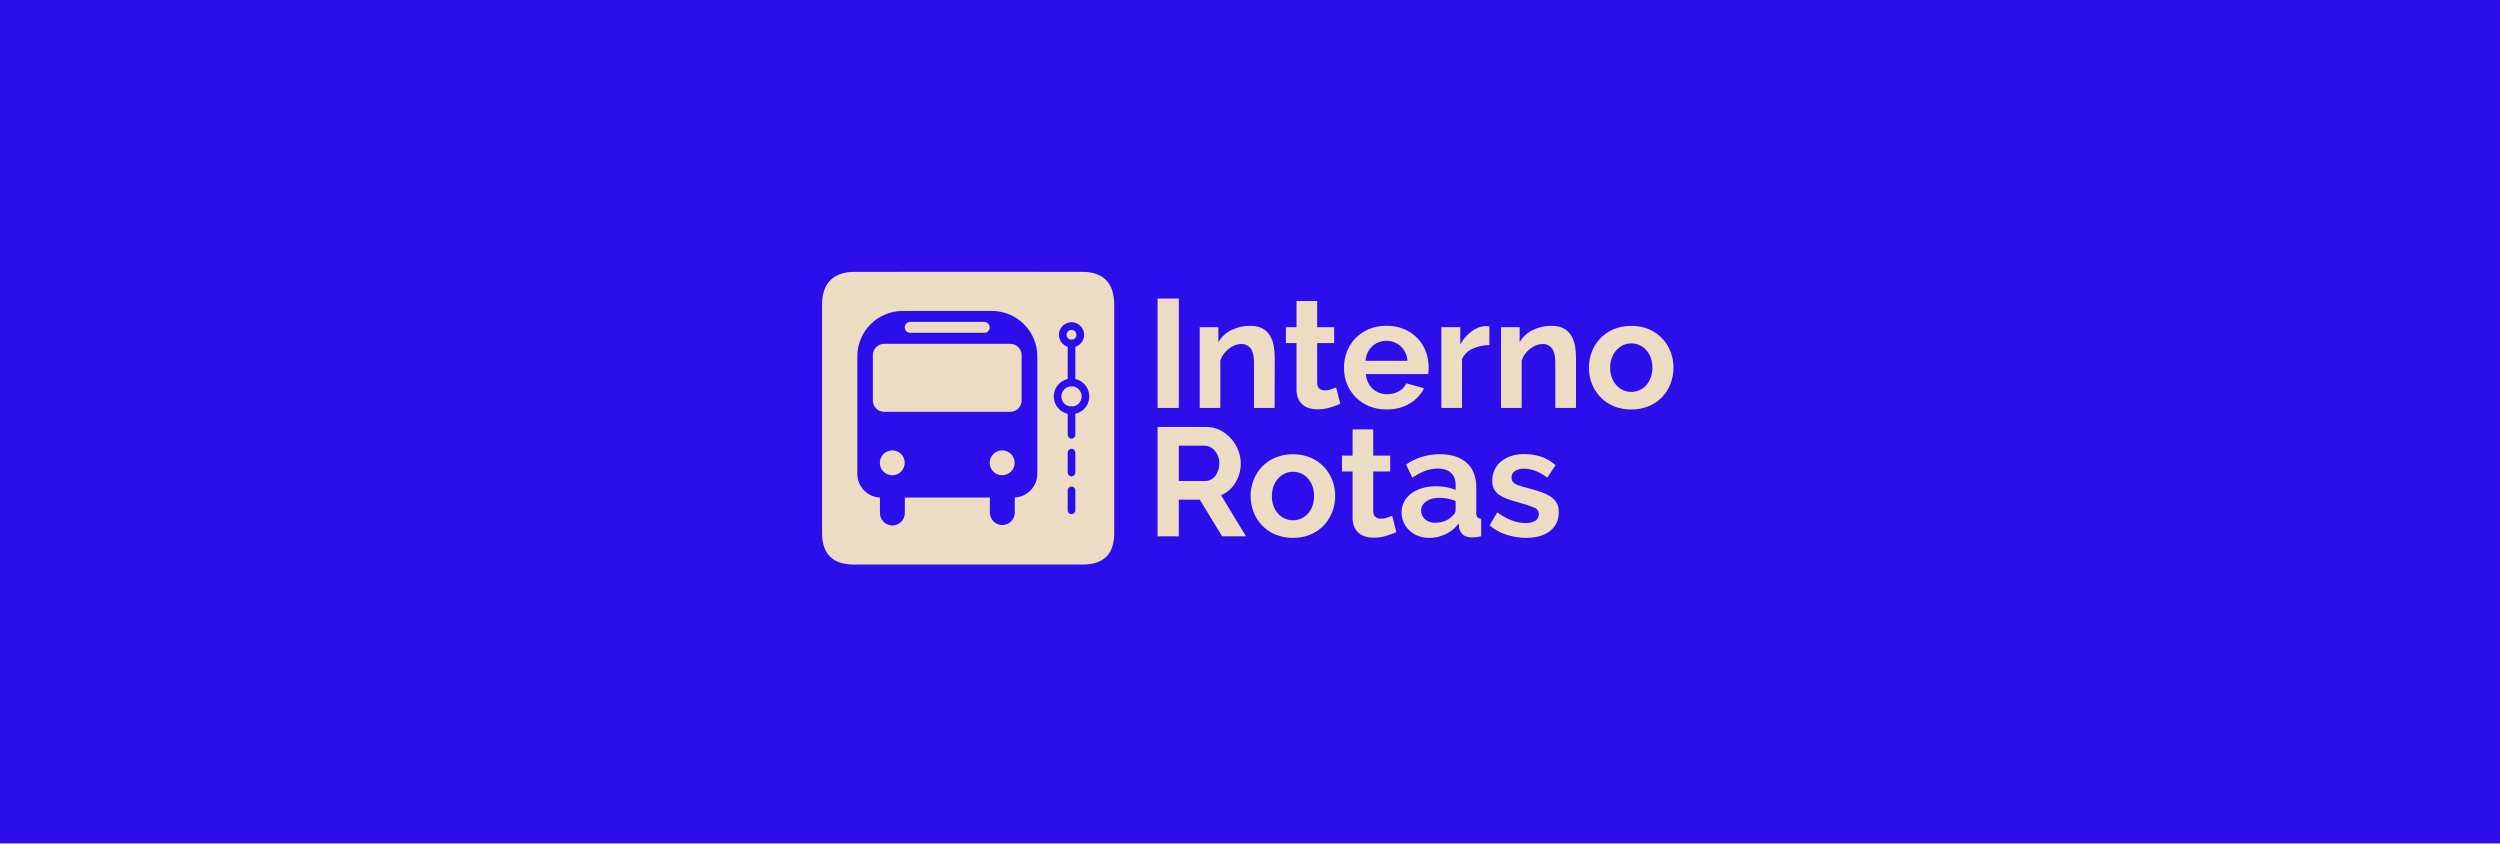
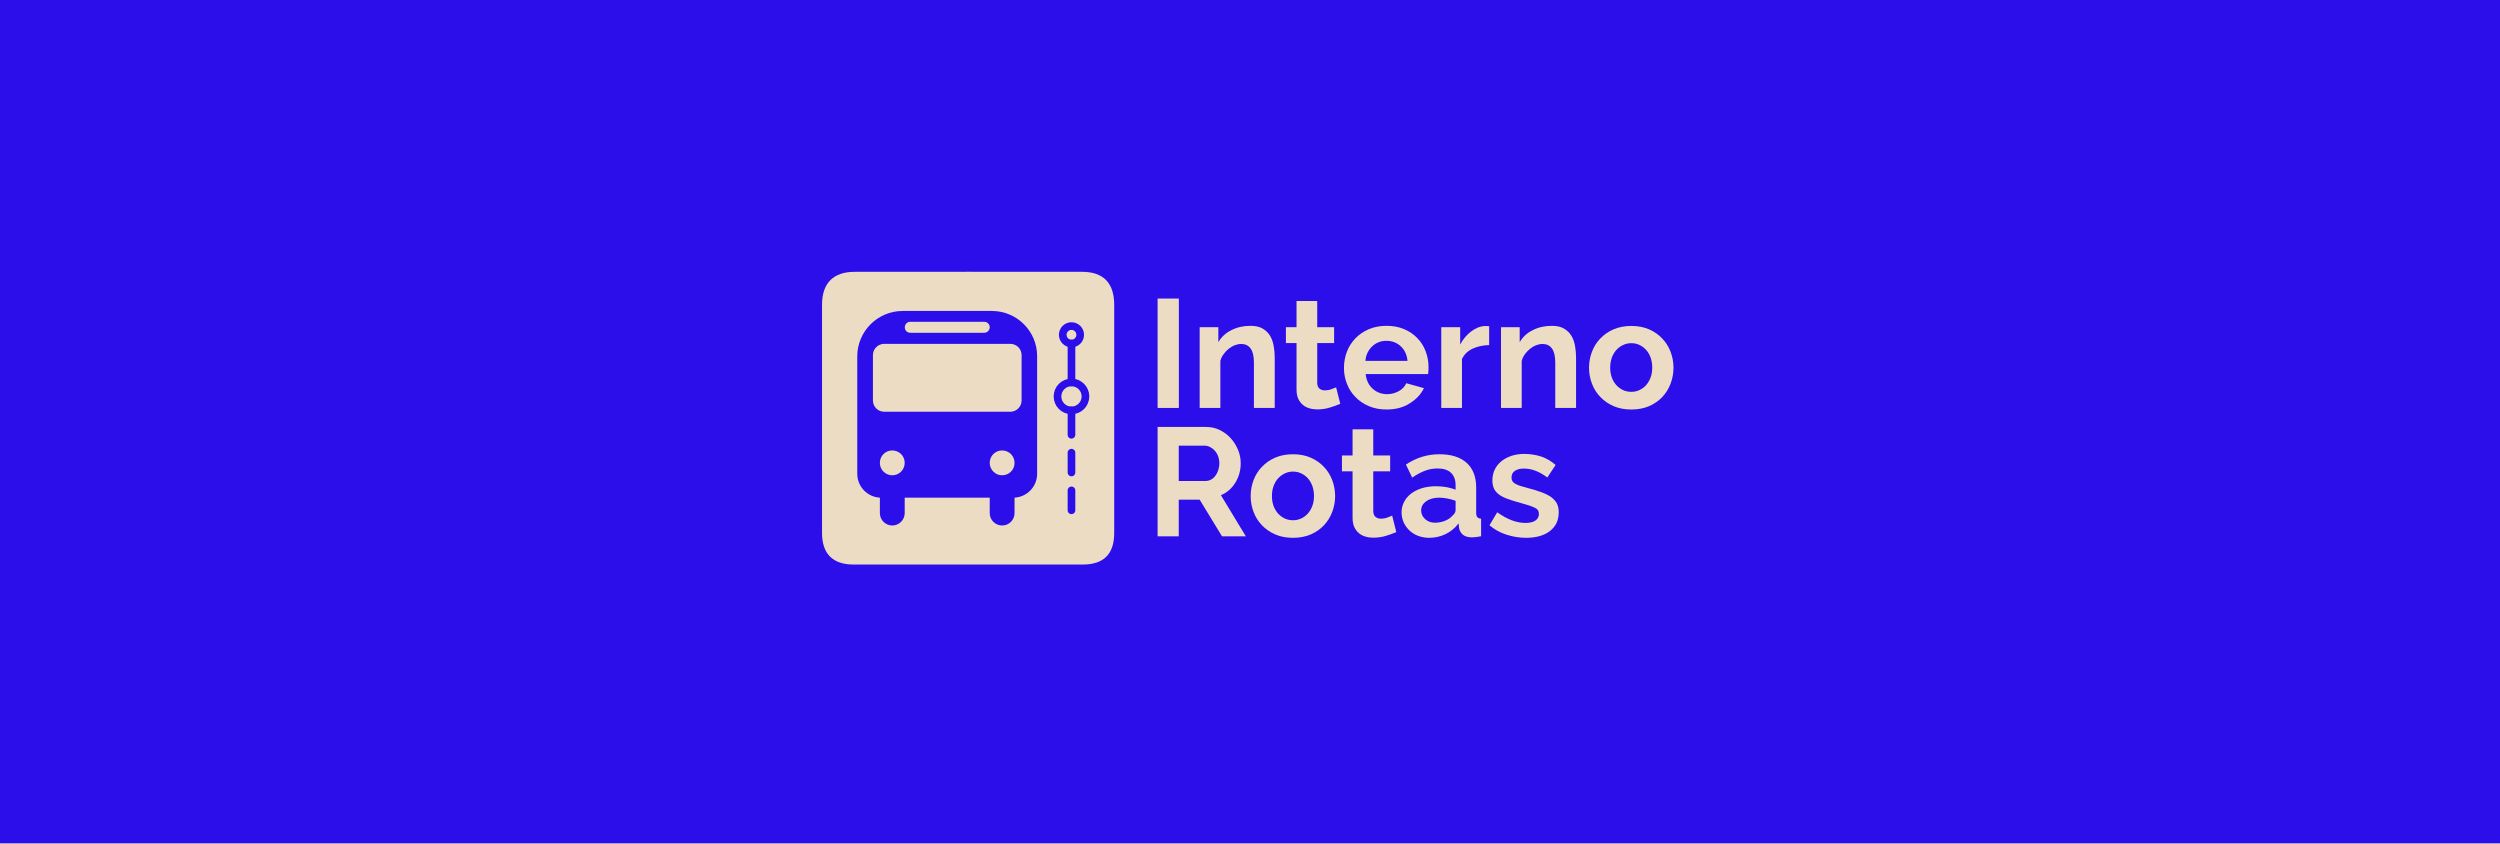
- <svg xmlns="http://www.w3.org/2000/svg" width="2235" height="754" viewBox="0 0 2235 754">
-   <g id="f48eaf0f-2a5f-4535-9cc4-c8e961fab495" data-name="Fundo">
-     <rect width="2235" height="754" fill="#2c0eeb" />
+ <svg xmlns="http://www.w3.org/2000/svg" version="1.1" x="0px" y="0px" viewBox="0 0 2235 754" enable-background="new 0 0 2235 754" xml:space="preserve">
+   <g id="Fundo">
+     <rect fill="#2C0EEB" width="2235" height="754" />
  </g>
-   <g id="fa39c74f-bef2-42bb-9b7c-59185121b7b2" data-name="Elementos">
+   <g id="Elementos">
    <g>
      <g>
-         <path d="M996.12,272.49v204c0,19-9.49,28.2-28.2,28.2H763.08c-18.71,0-28.17-9.69-28.17-28.2v-204c0-19.78,10.53-29.46,29.26-29.46-.08-.06,203.15,0,203.15,0C986.63,243,996.12,253.2,996.12,272.49Z" fill="#ecdcc4" />
        <g>
-           <circle cx="957.94" cy="299.33" r="7.84" fill="none" stroke="#2c0eeb" stroke-linecap="round" stroke-linejoin="round" stroke-width="6.85" />
-           <circle cx="957.94" cy="354.39" r="12.48" fill="none" stroke="#2c0eeb" stroke-linecap="round" stroke-linejoin="round" stroke-width="6.85" />
-           <line x1="957.94" y1="341.89" x2="957.94" y2="307.16" fill="none" stroke="#2c0eeb" stroke-linecap="round" stroke-linejoin="round" stroke-width="6.85" />
-           <line x1="957.94" y1="422.43" x2="957.94" y2="404.68" fill="none" stroke="#2c0eeb" stroke-linecap="round" stroke-linejoin="round" stroke-width="6.85" />
-           <line x1="957.94" y1="388.68" x2="957.94" y2="366.85" fill="none" stroke="#2c0eeb" stroke-linecap="round" stroke-linejoin="round" stroke-width="6.85" />
-           <line x1="957.94" y1="456.18" x2="957.94" y2="438.43" fill="none" stroke="#2c0eeb" stroke-linecap="round" stroke-linejoin="round" stroke-width="6.85" />
+           <path fill="#ECDCC4" d="M996.1,272.5v204c0,19-9.5,28.2-28.2,28.2H763.1c-18.7,0-28.2-9.7-28.2-28.2v-204      c0-19.8,10.5-29.5,29.3-29.5c-0.1-0.1,203.2,0,203.2,0C986.6,243,996.1,253.2,996.1,272.5z" />
        </g>
-         <path d="M886.71,278H807a40.56,40.56,0,0,0-40.56,40.56v105a21.3,21.3,0,0,0,20.2,21.27v13.8a11.14,11.14,0,0,0,22.28,0V444.79h76v13.77a11.14,11.14,0,0,0,22.27,0v-13.8a21.31,21.31,0,0,0,20.19-21.27V318.54A40.56,40.56,0,0,0,886.71,278Zm-73,9.77h66.19a4.89,4.89,0,1,1,0,9.78H813.74a4.89,4.89,0,0,1,0-9.78Zm-16,137.12a11.13,11.13,0,1,1,11.13-11.13A11.14,11.14,0,0,1,797.72,424.87Zm98.23,0a11.13,11.13,0,1,1,11.14-11.13A11.14,11.14,0,0,1,896,424.87ZM913.33,358a10.13,10.13,0,0,1-10.14,10.14H790.49A10.13,10.13,0,0,1,780.35,358V317.53a10.14,10.14,0,0,1,10.14-10.15h112.7a10.14,10.14,0,0,1,10.14,10.15Z" fill="#2c0eeb" />
+         <g>
+           <circle fill="none" stroke="#2C0EEB" stroke-width="6.853" stroke-linecap="round" stroke-linejoin="round" stroke-miterlimit="10" cx="957.9" cy="299.3" r="7.8" />
+           <circle fill="none" stroke="#2C0EEB" stroke-width="6.853" stroke-linecap="round" stroke-linejoin="round" stroke-miterlimit="10" cx="957.9" cy="354.4" r="12.5" />
+           <line fill="none" stroke="#2C0EEB" stroke-width="6.853" stroke-linecap="round" stroke-linejoin="round" stroke-miterlimit="10" x1="957.9" y1="341.9" x2="957.9" y2="307.2" />
+           <line fill="none" stroke="#2C0EEB" stroke-width="6.853" stroke-linecap="round" stroke-linejoin="round" stroke-miterlimit="10" x1="957.9" y1="422.4" x2="957.9" y2="404.7" />
+           <line fill="none" stroke="#2C0EEB" stroke-width="6.853" stroke-linecap="round" stroke-linejoin="round" stroke-miterlimit="10" x1="957.9" y1="388.7" x2="957.9" y2="366.9" />
+           <line fill="none" stroke="#2C0EEB" stroke-width="6.853" stroke-linecap="round" stroke-linejoin="round" stroke-miterlimit="10" x1="957.9" y1="456.2" x2="957.9" y2="438.4" />
+         </g>
+         <path fill="#2C0EEB" d="M886.7,278H807c-22.4,0-40.6,18.2-40.6,40.6v105c0,11.4,9,20.7,20.2,21.3v13.8c0,6.1,5,11.1,11.1,11.1     c6.1,0,11.1-5,11.1-11.1v-13.8h76v13.8c0,6.1,5,11.1,11.1,11.1c6.2,0,11.1-5,11.1-11.1v-13.8c11.2-0.6,20.2-9.9,20.2-21.3v-105     C927.3,296.1,909.1,278,886.7,278z M813.7,287.7h66.2c1.4,0,2.6,0.5,3.5,1.4c0.9,0.9,1.4,2.1,1.4,3.5c0,2.7-2.2,4.9-4.9,4.9     h-66.2c-1.3,0-2.6-0.5-3.4-1.4c-0.9-0.9-1.4-2.1-1.4-3.5C808.9,289.9,811,287.7,813.7,287.7z M797.7,424.9     c-6.2,0-11.1-5-11.1-11.1c0-6.2,5-11.1,11.1-11.1c6.2,0,11.1,5,11.1,11.1C808.8,419.9,803.9,424.9,797.7,424.9z M895.9,424.9     c-6.1,0-11.1-5-11.1-11.1c0-6.2,5-11.1,11.1-11.1c6.2,0,11.1,5,11.1,11.1C907.1,419.9,902.1,424.9,895.9,424.9z M913.3,358     c0,5.6-4.5,10.1-10.1,10.1H790.5c-5.6,0-10.1-4.5-10.1-10.1v-40.5c0-5.6,4.5-10.1,10.1-10.1h112.7c5.6,0,10.1,4.5,10.1,10.1V358z     " />
      </g>
      <g>
-         <path d="M1034.87,364.69V266.91h19v97.78Z" fill="#ecdcc4" />
-         <path d="M1139.54,364.69h-18.46V324.2q0-8.67-3-12.67a10,10,0,0,0-8.4-4,15.82,15.82,0,0,0-5.64,1.1,20.81,20.81,0,0,0-5.44,3.1,25.42,25.42,0,0,0-4.62,4.75,18.75,18.75,0,0,0-3,6.06v42.14h-18.45V292.53h16.66v13.36a27.4,27.4,0,0,1,11.57-10.75,37.23,37.23,0,0,1,17.08-3.85q6.75,0,11,2.48a18,18,0,0,1,6.62,6.47,27.11,27.11,0,0,1,3.23,9.09,59.3,59.3,0,0,1,.9,10.33Z" fill="#ecdcc4" />
-         <path d="M1198.21,361a80.42,80.42,0,0,1-9.09,3.31,38.28,38.28,0,0,1-11.3,1.65,26.32,26.32,0,0,1-7.23-1,15.91,15.91,0,0,1-5.92-3.1,15.09,15.09,0,0,1-4.06-5.51,19.93,19.93,0,0,1-1.52-8.19V306.71h-9.5V292.53h9.5V269.12h18.46v23.41h15.15v14.18h-15.15V342q0,3.86,2,5.44a7.63,7.63,0,0,0,4.89,1.58,17.07,17.07,0,0,0,5.65-1q2.76-1,4.41-1.65Z" fill="#ecdcc4" />
-         <path d="M1239.52,366.07a40.12,40.12,0,0,1-15.7-3,35.42,35.42,0,0,1-19.62-19.9,38,38,0,0,1-2.69-14.19,40.11,40.11,0,0,1,2.62-14.53,35.57,35.57,0,0,1,7.57-12,36.23,36.23,0,0,1,12-8.19,40.12,40.12,0,0,1,15.91-3,39.12,39.12,0,0,1,15.77,3,36.42,36.42,0,0,1,11.84,8.12,34.59,34.59,0,0,1,7.44,11.85,39.4,39.4,0,0,1,2.55,14c0,1.2,0,2.35-.07,3.45a13.71,13.71,0,0,1-.35,2.75h-55.77a21.38,21.38,0,0,0,2.06,7.58,18.94,18.94,0,0,0,4.27,5.64,18.34,18.34,0,0,0,5.93,3.58,19.31,19.31,0,0,0,6.88,1.24,21.29,21.29,0,0,0,10.4-2.68,14.23,14.23,0,0,0,6.68-7.09l15.84,4.4a32.22,32.22,0,0,1-12.74,13.57Q1251.65,366.07,1239.52,366.07Zm18.73-43.52a19.19,19.19,0,0,0-6-13,19.3,19.3,0,0,0-19.83-3.58,18,18,0,0,0-5.72,3.65,19,19,0,0,0-4.06,5.64,20,20,0,0,0-1.86,7.3Z" fill="#ecdcc4" />
-         <path d="M1331.52,308.5a36.47,36.47,0,0,0-15,3.24,18.89,18.89,0,0,0-9.5,9.3v43.65h-18.46V292.53h16.94V308a33,33,0,0,1,4.55-6.68,35,35,0,0,1,5.64-5.16,26.66,26.66,0,0,1,6.13-3.38,17.15,17.15,0,0,1,6-1.17h2.27a7.51,7.51,0,0,1,1.45.14Z" fill="#ecdcc4" />
-         <path d="M1408.92,364.69h-18.46V324.2q0-8.67-3-12.67a10,10,0,0,0-8.4-4,15.86,15.86,0,0,0-5.64,1.1,20.81,20.81,0,0,0-5.44,3.1,25.42,25.42,0,0,0-4.62,4.75,19,19,0,0,0-3,6.06v42.14h-18.45V292.53h16.66v13.36a27.4,27.4,0,0,1,11.57-10.75,37.23,37.23,0,0,1,17.08-3.85q6.75,0,11,2.48a18,18,0,0,1,6.61,6.47,27.11,27.11,0,0,1,3.23,9.09,59.3,59.3,0,0,1,.9,10.33Z" fill="#ecdcc4" />
-         <path d="M1458.36,366.07a39.6,39.6,0,0,1-15.84-3,35.63,35.63,0,0,1-11.91-8.19,36.19,36.19,0,0,1-7.51-11.92,38.91,38.91,0,0,1-2.61-14.18,39.4,39.4,0,0,1,2.61-14.33,36.25,36.25,0,0,1,7.51-11.91,35.63,35.63,0,0,1,11.91-8.19,39.6,39.6,0,0,1,15.84-3,39.15,39.15,0,0,1,15.77,3,35.84,35.84,0,0,1,11.84,8.19,36.41,36.41,0,0,1,7.51,11.91,39.4,39.4,0,0,1,2.61,14.33,38.91,38.91,0,0,1-2.61,14.18,37,37,0,0,1-7.44,11.92A34.83,34.83,0,0,1,1474.2,363,39.67,39.67,0,0,1,1458.36,366.07Zm-18.87-37.32a25,25,0,0,0,1.45,8.74,21.26,21.26,0,0,0,4,6.82,18,18,0,0,0,6,4.48,18.28,18.28,0,0,0,14.87,0,17.9,17.9,0,0,0,6-4.48,21.25,21.25,0,0,0,4-6.89,25.76,25.76,0,0,0,1.45-8.81,25.46,25.46,0,0,0-1.45-8.68,21.31,21.31,0,0,0-4-6.88,17.9,17.9,0,0,0-6-4.48,17.63,17.63,0,0,0-7.43-1.58,17,17,0,0,0-7.44,1.65,18.72,18.72,0,0,0-6,4.55,21,21,0,0,0-4,6.88A25.22,25.22,0,0,0,1439.49,328.75Z" fill="#ecdcc4" />
-         <path d="M1034.87,479.46V381.68h43.24a27.8,27.8,0,0,1,12.47,2.82,32.23,32.23,0,0,1,9.84,7.44,35,35,0,0,1,6.48,10.47,31.46,31.46,0,0,1,2.34,11.77,32.45,32.45,0,0,1-4.75,17.28,27.25,27.25,0,0,1-12.88,11.23l22.31,36.77h-21.34l-20-32.78h-18.73v32.78Zm19-49.44h23.82a10,10,0,0,0,4.89-1.24,12.63,12.63,0,0,0,3.93-3.37,16.87,16.87,0,0,0,2.61-5,19.59,19.59,0,0,0,1-6.2,17.5,17.5,0,0,0-1.11-6.33,16.38,16.38,0,0,0-3-5,13.42,13.42,0,0,0-4.27-3.31,11.18,11.18,0,0,0-4.88-1.17h-23Z" fill="#ecdcc4" />
-         <path d="M1155.93,480.84a39.6,39.6,0,0,1-15.84-3,35.55,35.55,0,0,1-11.92-8.2,36.18,36.18,0,0,1-7.5-11.91,38.79,38.79,0,0,1-2.62-14.18,39.19,39.19,0,0,1,2.62-14.33,36.28,36.28,0,0,1,7.5-11.91,35.67,35.67,0,0,1,11.92-8.19,39.6,39.6,0,0,1,15.84-3,39.07,39.07,0,0,1,15.76,3,35.48,35.48,0,0,1,19.35,20.1,39.19,39.19,0,0,1,2.62,14.33A38.79,38.79,0,0,1,1191,457.7a36.66,36.66,0,0,1-7.43,11.91,34.76,34.76,0,0,1-11.85,8.2A39.58,39.58,0,0,1,1155.93,480.84Zm-18.87-37.32a25.24,25.24,0,0,0,1.44,8.74,21.46,21.46,0,0,0,4,6.82,17.7,17.7,0,0,0,6,4.47,18.18,18.18,0,0,0,14.87,0,17.7,17.7,0,0,0,6-4.47,21.27,21.27,0,0,0,4-6.89,25.8,25.8,0,0,0,1.44-8.81,25.46,25.46,0,0,0-1.44-8.68,21.22,21.22,0,0,0-4-6.88,17.86,17.86,0,0,0-6-4.48,17.63,17.63,0,0,0-7.43-1.58,17,17,0,0,0-7.44,1.65,18.73,18.73,0,0,0-6,4.54,21.38,21.38,0,0,0-4,6.89A25.42,25.42,0,0,0,1137.06,443.52Z" fill="#ecdcc4" />
-         <path d="M1248.34,475.74a82.42,82.42,0,0,1-9.09,3.31,38.28,38.28,0,0,1-11.3,1.65,26.32,26.32,0,0,1-7.23-1,16.05,16.05,0,0,1-5.92-3.1,15.17,15.17,0,0,1-4.06-5.51,19.94,19.94,0,0,1-1.52-8.2V421.48h-9.5V407.29h9.5V383.88h18.46v23.41h15.15v14.19h-15.15v35.26c0,2.57.66,4.38,2,5.44a7.64,7.64,0,0,0,4.88,1.58,17.07,17.07,0,0,0,5.65-1c1.84-.64,3.31-1.2,4.41-1.66Z" fill="#ecdcc4" />
-         <path d="M1277.67,480.84a27.55,27.55,0,0,1-9.78-1.72,23.6,23.6,0,0,1-7.85-4.82,22.58,22.58,0,0,1-5.16-7.23A21.93,21.93,0,0,1,1253,458a20,20,0,0,1,2.27-9.44,21.7,21.7,0,0,1,6.34-7.37,31.58,31.58,0,0,1,9.7-4.75,42.67,42.67,0,0,1,12.4-1.72,53.43,53.43,0,0,1,9.43.83,38.4,38.4,0,0,1,8.2,2.34v-4.13q0-7.17-4.07-11t-12-3.86a31.86,31.86,0,0,0-11.29,2.07,52.58,52.58,0,0,0-11.29,6.06L1257,415.28a53.27,53.27,0,0,1,30-9.22q15.57,0,24.17,7.64t8.61,22.1v22.45a6.52,6.52,0,0,0,1,4.13,4.53,4.53,0,0,0,3.38,1.38v15.7a41.24,41.24,0,0,1-8.13,1q-5.23,0-8-2.34a10,10,0,0,1-3.52-6.19l-.41-4a31.8,31.8,0,0,1-11.7,9.64A33.59,33.59,0,0,1,1277.67,480.84Zm5.23-13.5a24.16,24.16,0,0,0,8.89-1.65,16.13,16.13,0,0,0,6.54-4.41q3-2.34,3-5.23v-8.26a44.47,44.47,0,0,0-7.16-2,38.27,38.27,0,0,0-7.44-.76q-7.17,0-11.71,3.24t-4.54,8.19a9.84,9.84,0,0,0,3.58,7.78A13,13,0,0,0,1282.9,467.34Z" fill="#ecdcc4" />
-         <path d="M1364.29,480.84a56,56,0,0,1-17.76-2.89,43.3,43.3,0,0,1-14.87-8.27l6.88-11.57a59.19,59.19,0,0,0,12.88,7.1,34.62,34.62,0,0,0,12.46,2.41q5.5,0,8.68-2.07a6.66,6.66,0,0,0,3.17-5.92A5.93,5.93,0,0,0,1372,454a80.73,80.73,0,0,0-12.12-4.13q-7-1.92-12-3.72a30.73,30.73,0,0,1-8-4.06,14,14,0,0,1-4.41-5.23,16.71,16.71,0,0,1-1.38-7.1,22.35,22.35,0,0,1,2.14-9.91,21.61,21.61,0,0,1,6-7.51,27.83,27.83,0,0,1,9-4.75,36.66,36.66,0,0,1,11.22-1.65,48.29,48.29,0,0,1,15.22,2.34,37.23,37.23,0,0,1,13,7.57L1383.3,427a43.5,43.5,0,0,0-10.67-6.06,29.13,29.13,0,0,0-10.26-1.93,14.78,14.78,0,0,0-7.85,1.93,6.7,6.7,0,0,0-3.17,6.2,5.92,5.92,0,0,0,.76,3.16,6.6,6.6,0,0,0,2.41,2.21,23.78,23.78,0,0,0,4.33,1.86c1.8.6,4,1.22,6.68,1.86q7.44,1.92,12.74,3.85a34.87,34.87,0,0,1,8.68,4.41,15.7,15.7,0,0,1,5,5.72,17.61,17.61,0,0,1,1.58,7.78q0,10.61-7.85,16.73T1364.29,480.84Z" fill="#ecdcc4" />
+         <path fill="#ECDCC4" d="M1034.9,364.7v-97.8h19v97.8H1034.9z" />
+         <path fill="#ECDCC4" d="M1139.5,364.7h-18.5v-40.5c0-5.8-1-10-3-12.7c-2-2.7-4.8-4-8.4-4c-1.8,0-3.7,0.4-5.6,1.1     c-1.9,0.7-3.7,1.8-5.4,3.1c-1.7,1.3-3.2,2.9-4.6,4.8c-1.4,1.8-2.4,3.9-3,6.1v42.1h-18.5v-72.2h16.7v13.4     c2.7-4.6,6.5-8.2,11.6-10.7c5-2.6,10.7-3.9,17.1-3.9c4.5,0,8.2,0.8,11,2.5c2.8,1.7,5,3.8,6.6,6.5c1.6,2.7,2.6,5.7,3.2,9.1     c0.6,3.4,0.9,6.8,0.9,10.3V364.7z" />
+         <path fill="#ECDCC4" d="M1198.2,361c-2.5,1.1-5.5,2.2-9.1,3.3s-7.3,1.7-11.3,1.7c-2.6,0-5-0.3-7.2-1c-2.3-0.6-4.2-1.7-5.9-3.1     c-1.7-1.4-3.1-3.3-4.1-5.5c-1-2.2-1.5-5-1.5-8.2v-41.5h-9.5v-14.2h9.5v-23.4h18.5v23.4h15.1v14.2h-15.1V342c0,2.6,0.7,4.4,2,5.4     c1.3,1.1,3,1.6,4.9,1.6c1.9,0,3.8-0.3,5.6-1c1.8-0.6,3.3-1.2,4.4-1.7L1198.2,361z" />
+         <path fill="#ECDCC4" d="M1239.5,366.1c-5.8,0-11-1-15.7-3c-4.7-2-8.7-4.7-12-8.1c-3.3-3.4-5.9-7.3-7.6-11.8     c-1.8-4.5-2.7-9.2-2.7-14.2c0-5.1,0.9-10,2.6-14.5c1.7-4.5,4.3-8.5,7.6-12c3.3-3.4,7.3-6.2,12-8.2c4.7-2,10-3,15.9-3     c5.9,0,11.1,1,15.8,3c4.6,2,8.6,4.7,11.8,8.1c3.3,3.4,5.7,7.3,7.4,11.8c1.7,4.5,2.5,9.2,2.5,14c0,1.2,0,2.3-0.1,3.4     c0,1.1-0.2,2-0.3,2.8h-55.8c0.3,2.8,1,5.4,2.1,7.6c1.1,2.2,2.5,4.1,4.3,5.6c1.7,1.6,3.7,2.8,5.9,3.6c2.2,0.8,4.5,1.2,6.9,1.2     c3.7,0,7.1-0.9,10.4-2.7c3.3-1.8,5.5-4.2,6.7-7.1l15.8,4.4c-2.7,5.5-6.9,10-12.7,13.6C1254.6,364.3,1247.6,366.1,1239.5,366.1z      M1258.3,322.6c-0.5-5.4-2.5-9.8-6-13c-3.5-3.3-7.8-4.9-12.9-4.9c-2.5,0-4.8,0.4-7,1.3c-2.2,0.9-4.1,2.1-5.7,3.7     c-1.7,1.6-3,3.4-4.1,5.6c-1.1,2.2-1.7,4.6-1.9,7.3H1258.3z" />
+         <path fill="#ECDCC4" d="M1331.5,308.5c-5.6,0.1-10.6,1.2-15,3.2c-4.4,2.1-7.6,5.2-9.5,9.3v43.7h-18.5v-72.2h16.9V308     c1.3-2.5,2.8-4.7,4.5-6.7c1.7-2,3.6-3.7,5.6-5.2c2-1.5,4.1-2.6,6.1-3.4c2.1-0.8,4.1-1.2,6-1.2c1,0,1.8,0,2.3,0c0.5,0,1,0,1.4,0.1     V308.5z" />
+         <path fill="#ECDCC4" d="M1408.9,364.7h-18.5v-40.5c0-5.8-1-10-3-12.7c-2-2.7-4.8-4-8.4-4c-1.8,0-3.7,0.4-5.6,1.1     c-1.9,0.7-3.7,1.8-5.4,3.1c-1.7,1.3-3.2,2.9-4.6,4.8c-1.4,1.8-2.4,3.9-3,6.1v42.1h-18.5v-72.2h16.7v13.4     c2.7-4.6,6.5-8.2,11.6-10.7c5-2.6,10.7-3.9,17.1-3.9c4.5,0,8.2,0.8,11,2.5c2.8,1.7,5,3.8,6.6,6.5c1.6,2.7,2.6,5.7,3.2,9.1     c0.6,3.4,0.9,6.8,0.9,10.3V364.7z" />
+         <path fill="#ECDCC4" d="M1458.4,366.1c-5.9,0-11.2-1-15.8-3s-8.7-4.8-11.9-8.2c-3.3-3.4-5.8-7.4-7.5-11.9     c-1.7-4.5-2.6-9.2-2.6-14.2c0-5,0.9-9.8,2.6-14.3c1.7-4.5,4.2-8.5,7.5-11.9c3.3-3.4,7.2-6.2,11.9-8.2c4.7-2,10-3,15.8-3     c5.9,0,11.1,1,15.8,3c4.6,2,8.6,4.8,11.8,8.2c3.3,3.4,5.8,7.4,7.5,11.9c1.7,4.5,2.6,9.3,2.6,14.3c0,5-0.9,9.7-2.6,14.2     c-1.7,4.5-4.2,8.5-7.4,11.9c-3.2,3.4-7.2,6.2-11.8,8.2S1464.2,366.1,1458.4,366.1z M1439.5,328.7c0,3.2,0.5,6.1,1.4,8.7     c1,2.6,2.3,4.9,4,6.8c1.7,1.9,3.7,3.4,6,4.5c2.3,1.1,4.8,1.6,7.4,1.6c2.7,0,5.1-0.5,7.4-1.6c2.3-1.1,4.3-2.5,6-4.5     c1.7-1.9,3-4.2,4-6.9c1-2.7,1.4-5.6,1.4-8.8c0-3.1-0.5-6-1.4-8.7c-1-2.7-2.3-5-4-6.9c-1.7-1.9-3.7-3.4-6-4.5     c-2.3-1.1-4.8-1.6-7.4-1.6c-2.7,0-5.1,0.6-7.4,1.7c-2.3,1.1-4.3,2.6-6,4.5c-1.7,1.9-3,4.2-4,6.9     C1440,322.7,1439.5,325.6,1439.5,328.7z" />
+         <path fill="#ECDCC4" d="M1034.9,479.5v-97.8h43.2c4.5,0,8.7,0.9,12.5,2.8c3.8,1.9,7.1,4.4,9.8,7.4c2.8,3.1,4.9,6.6,6.5,10.5     c1.6,3.9,2.3,7.8,2.3,11.8c0,6.3-1.6,12.1-4.8,17.3c-3.2,5.2-7.5,8.9-12.9,11.2l22.3,36.8h-21.3l-20-32.8h-18.7v32.8H1034.9z      M1053.9,430h23.8c1.7,0,3.4-0.4,4.9-1.2c1.5-0.8,2.8-1.9,3.9-3.4c1.1-1.4,2-3.1,2.6-5c0.6-1.9,1-4,1-6.2c0-2.3-0.4-4.4-1.1-6.3     c-0.7-1.9-1.7-3.6-3-5c-1.2-1.4-2.7-2.5-4.3-3.3c-1.6-0.8-3.2-1.2-4.9-1.2h-23V430z" />
+         <path fill="#ECDCC4" d="M1155.9,480.8c-5.9,0-11.2-1-15.8-3s-8.7-4.8-11.9-8.2c-3.3-3.4-5.8-7.4-7.5-11.9     c-1.7-4.5-2.6-9.2-2.6-14.2c0-5,0.9-9.8,2.6-14.3c1.7-4.5,4.2-8.5,7.5-11.9c3.3-3.4,7.2-6.2,11.9-8.2c4.7-2,10-3,15.8-3     c5.9,0,11.1,1,15.8,3c4.6,2,8.6,4.8,11.8,8.2c3.3,3.4,5.8,7.4,7.5,11.9c1.7,4.5,2.6,9.3,2.6,14.3c0,5-0.9,9.7-2.6,14.2     c-1.7,4.5-4.2,8.5-7.4,11.9c-3.2,3.4-7.2,6.2-11.8,8.2S1161.8,480.8,1155.9,480.8z M1137.1,443.5c0,3.2,0.5,6.1,1.4,8.7     c1,2.6,2.3,4.9,4,6.8c1.7,1.9,3.7,3.4,6,4.5c2.3,1.1,4.8,1.6,7.4,1.6c2.7,0,5.1-0.5,7.4-1.6c2.3-1.1,4.3-2.5,6-4.5     c1.7-1.9,3-4.2,4-6.9c1-2.7,1.4-5.6,1.4-8.8c0-3.1-0.5-6-1.4-8.7c-1-2.7-2.3-5-4-6.9c-1.7-1.9-3.7-3.4-6-4.5     c-2.3-1.1-4.8-1.6-7.4-1.6c-2.7,0-5.1,0.6-7.4,1.7c-2.3,1.1-4.3,2.6-6,4.5c-1.7,1.9-3,4.2-4,6.9     C1137.5,437.5,1137.1,440.4,1137.1,443.5z" />
+         <path fill="#ECDCC4" d="M1248.3,475.7c-2.5,1.1-5.5,2.2-9.1,3.3s-7.3,1.7-11.3,1.7c-2.6,0-5-0.3-7.2-1c-2.3-0.6-4.2-1.7-5.9-3.1     c-1.7-1.4-3.1-3.3-4.1-5.5c-1-2.2-1.5-5-1.5-8.2v-41.5h-9.5v-14.2h9.5v-23.4h18.5v23.4h15.1v14.2h-15.1v35.3c0,2.6,0.7,4.4,2,5.4     c1.3,1.1,3,1.6,4.9,1.6c1.9,0,3.8-0.3,5.6-1c1.8-0.6,3.3-1.2,4.4-1.7L1248.3,475.7z" />
+         <path fill="#ECDCC4" d="M1277.7,480.8c-3.5,0-6.7-0.6-9.8-1.7c-3-1.1-5.6-2.8-7.8-4.8c-2.2-2.1-3.9-4.5-5.2-7.2     c-1.2-2.8-1.9-5.8-1.9-9.1c0-3.4,0.8-6.5,2.3-9.4c1.5-2.9,3.6-5.3,6.3-7.4c2.7-2,5.9-3.6,9.7-4.8c3.8-1.1,7.9-1.7,12.4-1.7     c3.2,0,6.4,0.3,9.4,0.8c3.1,0.6,5.8,1.3,8.2,2.3v-4.1c0-4.8-1.4-8.4-4.1-11c-2.7-2.6-6.7-3.9-12.1-3.9c-3.9,0-7.6,0.7-11.3,2.1     c-3.7,1.4-7.4,3.4-11.3,6.1l-5.6-11.7c9.3-6.2,19.3-9.2,30-9.2c10.4,0,18.4,2.5,24.2,7.6c5.7,5.1,8.6,12.5,8.6,22.1v22.4     c0,1.9,0.3,3.3,1,4.1s1.8,1.3,3.4,1.4v15.7c-3.1,0.6-5.8,1-8.1,1c-3.5,0-6.2-0.8-8.1-2.3c-1.9-1.6-3.1-3.6-3.5-6.2l-0.4-4     c-3.2,4.2-7.1,7.4-11.7,9.6C1287.8,479.7,1282.9,480.8,1277.7,480.8z M1282.9,467.3c3.1,0,6.1-0.6,8.9-1.7c2.8-1.1,5-2.6,6.5-4.4     c2-1.6,3-3.3,3-5.2v-8.3c-2.2-0.8-4.6-1.5-7.2-2c-2.6-0.5-5-0.8-7.4-0.8c-4.8,0-8.7,1.1-11.7,3.2c-3,2.2-4.5,4.9-4.5,8.2     c0,3.1,1.2,5.7,3.6,7.8C1276.5,466.3,1279.4,467.3,1282.9,467.3z" />
+         <path fill="#ECDCC4" d="M1364.3,480.8c-6.1,0-12-1-17.8-2.9c-5.8-1.9-10.7-4.7-14.9-8.3l6.9-11.6c4.4,3.1,8.7,5.5,12.9,7.1     c4.2,1.6,8.3,2.4,12.5,2.4c3.7,0,6.6-0.7,8.7-2.1c2.1-1.4,3.2-3.4,3.2-5.9c0-2.6-1.2-4.5-3.7-5.6c-2.5-1.2-6.5-2.6-12.1-4.1     c-4.7-1.3-8.7-2.5-12-3.7c-3.3-1.2-6-2.5-8-4.1c-2-1.5-3.5-3.3-4.4-5.2c-0.9-2-1.4-4.3-1.4-7.1c0-3.7,0.7-7,2.1-9.9     c1.4-2.9,3.4-5.4,6-7.5c2.6-2.1,5.6-3.6,9-4.8c3.4-1.1,7.2-1.7,11.2-1.7c5.4,0,10.5,0.8,15.2,2.3c4.7,1.6,9.1,4.1,13,7.6     l-7.4,11.2c-3.7-2.8-7.2-4.8-10.7-6.1c-3.4-1.3-6.9-1.9-10.3-1.9c-3.1,0-5.7,0.6-7.8,1.9c-2.1,1.3-3.2,3.4-3.2,6.2     c0,1.3,0.3,2.3,0.8,3.2c0.5,0.8,1.3,1.6,2.4,2.2c1.1,0.6,2.5,1.3,4.3,1.9c1.8,0.6,4,1.2,6.7,1.9c5,1.3,9.2,2.6,12.7,3.9     c3.5,1.3,6.4,2.8,8.7,4.4c2.2,1.7,3.9,3.6,5,5.7c1.1,2.2,1.6,4.8,1.6,7.8c0,7.1-2.6,12.6-7.8,16.7     C1380.4,478.8,1373.3,480.8,1364.3,480.8z" />
      </g>
    </g>
  </g>
</svg>
